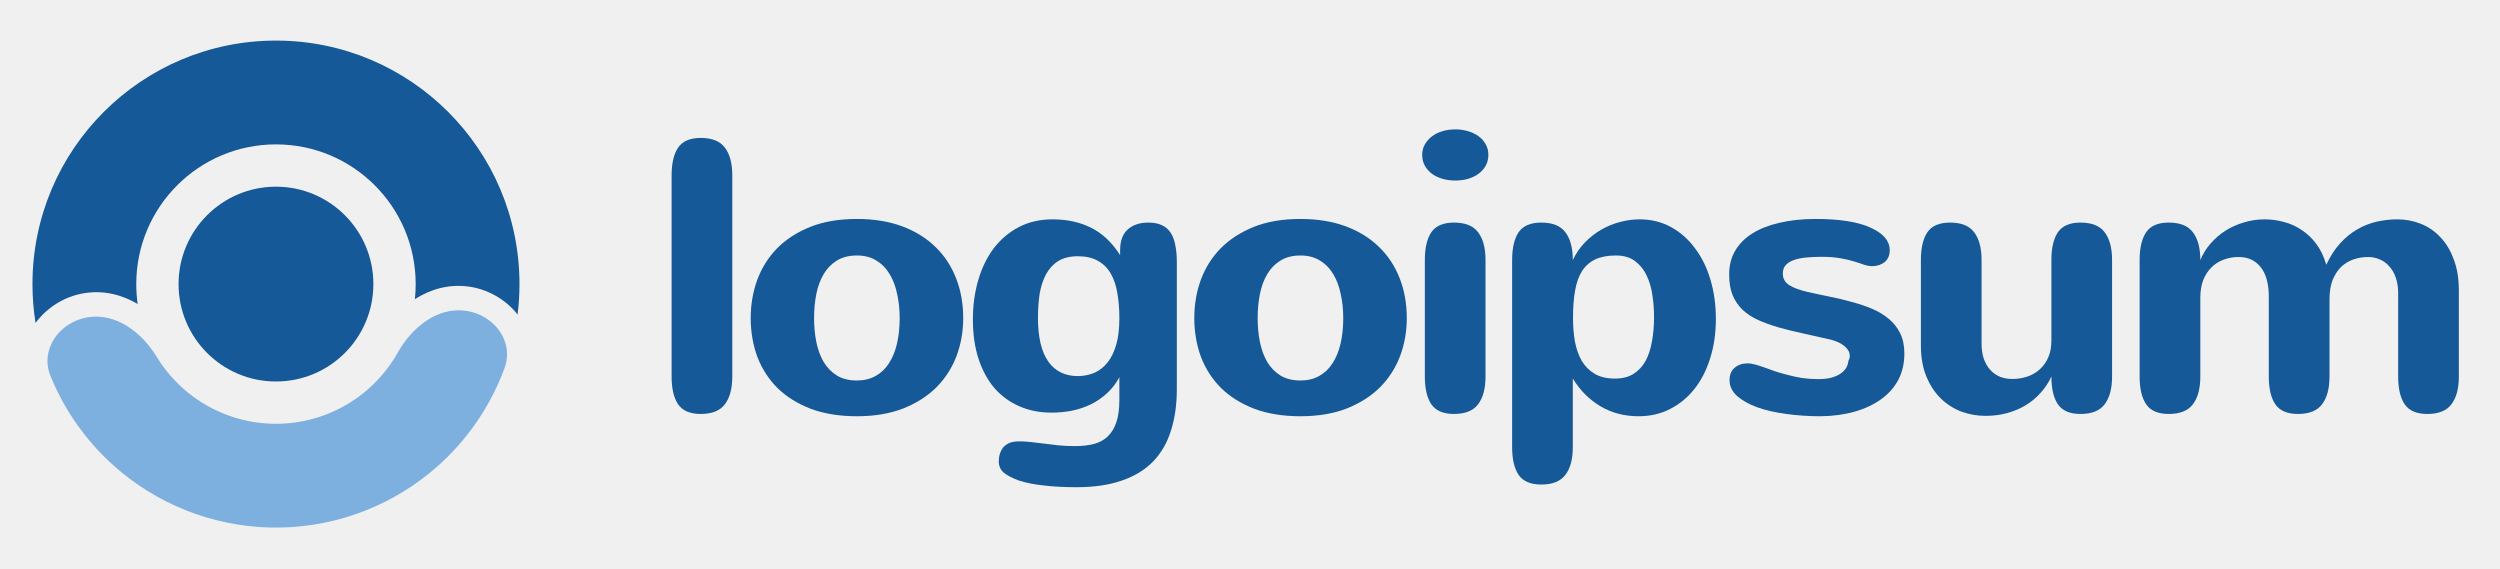
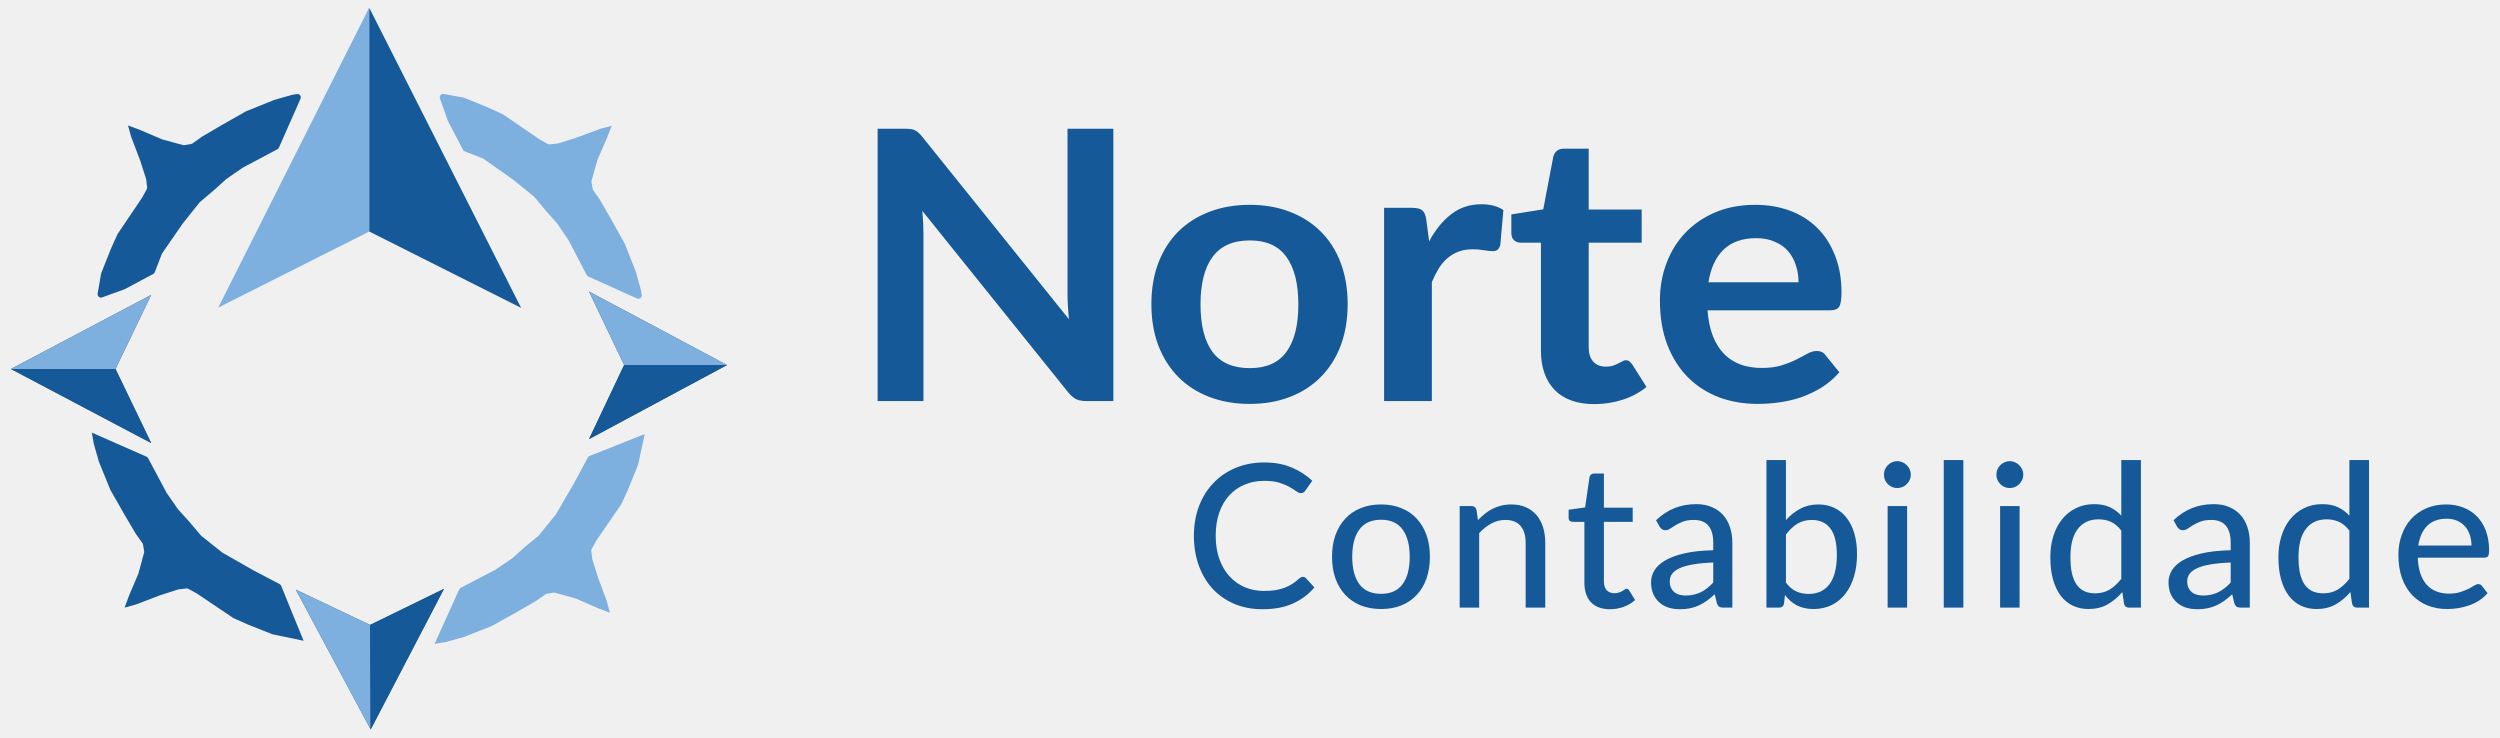
- <svg xmlns="http://www.w3.org/2000/svg" width="154" height="35" viewBox="0 0 154 35" fill="none">
-   <path d="M45.109 23.191C45.109 23.934 44.957 24.504 44.652 24.902C44.355 25.301 43.859 25.5 43.164 25.5C42.508 25.5 42.043 25.301 41.77 24.902C41.504 24.504 41.371 23.934 41.371 23.191V10.805C41.371 10.062 41.504 9.492 41.77 9.094C42.043 8.695 42.508 8.496 43.164 8.496C43.859 8.496 44.355 8.695 44.652 9.094C44.957 9.492 45.109 10.062 45.109 10.805V23.191Z" fill="#155998" />
-   <path d="M46.244 19.594C46.244 18.766 46.377 17.984 46.643 17.25C46.916 16.508 47.322 15.859 47.861 15.305C48.408 14.75 49.088 14.309 49.9 13.98C50.721 13.652 51.682 13.488 52.783 13.488C53.838 13.488 54.772 13.641 55.584 13.945C56.397 14.25 57.08 14.676 57.635 15.223C58.189 15.762 58.611 16.406 58.9 17.156C59.189 17.898 59.334 18.711 59.334 19.594C59.334 20.414 59.197 21.191 58.924 21.926C58.65 22.652 58.24 23.293 57.693 23.848C57.147 24.395 56.463 24.832 55.643 25.16C54.822 25.48 53.869 25.641 52.783 25.641C51.713 25.641 50.768 25.488 49.947 25.184C49.135 24.871 48.451 24.445 47.897 23.906C47.35 23.359 46.935 22.719 46.654 21.984C46.381 21.242 46.244 20.445 46.244 19.594ZM50.147 19.594C50.147 20.109 50.193 20.602 50.287 21.07C50.381 21.531 50.529 21.938 50.732 22.289C50.943 22.641 51.217 22.922 51.553 23.133C51.889 23.336 52.299 23.438 52.783 23.438C53.228 23.438 53.615 23.344 53.943 23.156C54.279 22.969 54.553 22.707 54.764 22.371C54.982 22.035 55.147 21.633 55.256 21.164C55.365 20.688 55.42 20.164 55.42 19.594C55.42 19.078 55.369 18.59 55.268 18.129C55.174 17.66 55.022 17.25 54.81 16.898C54.6 16.539 54.326 16.258 53.99 16.055C53.662 15.844 53.26 15.738 52.783 15.738C52.307 15.738 51.9 15.84 51.564 16.043C51.228 16.246 50.955 16.523 50.744 16.875C50.533 17.227 50.381 17.637 50.287 18.105C50.193 18.574 50.147 19.07 50.147 19.594Z" fill="#155998" />
-   <path d="M68.953 23.238C68.742 23.629 68.484 23.961 68.18 24.234C67.883 24.508 67.551 24.734 67.184 24.914C66.824 25.086 66.438 25.215 66.024 25.301C65.617 25.379 65.199 25.418 64.77 25.418C64.051 25.418 63.395 25.289 62.801 25.031C62.207 24.773 61.696 24.402 61.266 23.918C60.844 23.426 60.516 22.824 60.281 22.113C60.047 21.402 59.93 20.59 59.93 19.676C59.93 18.816 60.039 18.012 60.258 17.262C60.477 16.512 60.793 15.859 61.207 15.305C61.629 14.75 62.145 14.312 62.754 13.992C63.363 13.672 64.059 13.512 64.84 13.512C65.731 13.512 66.52 13.684 67.207 14.027C67.903 14.371 68.5 14.934 69 15.715V15.41C69 14.848 69.153 14.426 69.457 14.145C69.77 13.855 70.199 13.711 70.746 13.711C71.074 13.711 71.352 13.766 71.578 13.875C71.805 13.977 71.984 14.133 72.117 14.344C72.25 14.547 72.344 14.801 72.399 15.105C72.461 15.402 72.492 15.742 72.492 16.125V23.977C72.492 24.93 72.371 25.781 72.129 26.531C71.895 27.281 71.528 27.914 71.028 28.43C70.528 28.945 69.887 29.336 69.106 29.602C68.324 29.875 67.395 30.012 66.317 30.012C65.559 30.012 64.887 29.977 64.301 29.906C63.723 29.844 63.223 29.746 62.801 29.613C62.379 29.465 62.059 29.301 61.84 29.121C61.629 28.941 61.524 28.707 61.524 28.418C61.524 28.254 61.547 28.098 61.594 27.949C61.641 27.801 61.711 27.668 61.805 27.551C61.906 27.441 62.035 27.352 62.192 27.281C62.356 27.219 62.555 27.188 62.789 27.188C63.039 27.188 63.289 27.203 63.539 27.234C63.797 27.266 64.063 27.297 64.336 27.328C64.617 27.367 64.91 27.402 65.215 27.434C65.528 27.465 65.863 27.48 66.223 27.48C66.653 27.48 67.035 27.438 67.371 27.352C67.707 27.266 67.992 27.113 68.227 26.895C68.461 26.676 68.641 26.383 68.766 26.016C68.891 25.656 68.953 25.195 68.953 24.633V23.238ZM68.953 19.594C68.953 19.023 68.91 18.504 68.824 18.035C68.746 17.566 68.609 17.168 68.414 16.84C68.219 16.504 67.957 16.246 67.629 16.066C67.301 15.879 66.891 15.785 66.399 15.785C65.914 15.785 65.512 15.883 65.192 16.078C64.879 16.273 64.629 16.543 64.442 16.887C64.254 17.23 64.121 17.633 64.043 18.094C63.973 18.555 63.938 19.047 63.938 19.57C63.938 20.766 64.149 21.664 64.57 22.266C64.992 22.867 65.606 23.168 66.41 23.168C66.785 23.16 67.125 23.09 67.43 22.957C67.742 22.816 68.012 22.602 68.238 22.312C68.465 22.023 68.641 21.656 68.766 21.211C68.891 20.766 68.953 20.227 68.953 19.594Z" fill="#155998" />
-   <path d="M73.569 19.594C73.569 18.766 73.701 17.984 73.967 17.25C74.24 16.508 74.647 15.859 75.186 15.305C75.733 14.75 76.412 14.309 77.225 13.98C78.045 13.652 79.006 13.488 80.108 13.488C81.162 13.488 82.096 13.641 82.908 13.945C83.721 14.25 84.404 14.676 84.959 15.223C85.514 15.762 85.936 16.406 86.225 17.156C86.514 17.898 86.658 18.711 86.658 19.594C86.658 20.414 86.522 21.191 86.248 21.926C85.975 22.652 85.565 23.293 85.018 23.848C84.471 24.395 83.787 24.832 82.967 25.16C82.147 25.48 81.194 25.641 80.108 25.641C79.037 25.641 78.092 25.488 77.272 25.184C76.459 24.871 75.776 24.445 75.221 23.906C74.674 23.359 74.26 22.719 73.979 21.984C73.705 21.242 73.569 20.445 73.569 19.594ZM77.471 19.594C77.471 20.109 77.518 20.602 77.612 21.07C77.705 21.531 77.854 21.938 78.057 22.289C78.268 22.641 78.541 22.922 78.877 23.133C79.213 23.336 79.623 23.438 80.108 23.438C80.553 23.438 80.94 23.344 81.268 23.156C81.604 22.969 81.877 22.707 82.088 22.371C82.307 22.035 82.471 21.633 82.58 21.164C82.69 20.688 82.744 20.164 82.744 19.594C82.744 19.078 82.694 18.59 82.592 18.129C82.498 17.66 82.346 17.25 82.135 16.898C81.924 16.539 81.651 16.258 81.315 16.055C80.987 15.844 80.584 15.738 80.108 15.738C79.631 15.738 79.225 15.84 78.889 16.043C78.553 16.246 78.279 16.523 78.069 16.875C77.858 17.227 77.705 17.637 77.612 18.105C77.518 18.574 77.471 19.07 77.471 19.594Z" fill="#155998" />
-   <path d="M91.684 9.539C91.684 9.797 91.625 10.027 91.508 10.23C91.391 10.426 91.239 10.59 91.051 10.723C90.864 10.855 90.645 10.957 90.395 11.027C90.153 11.09 89.903 11.121 89.645 11.121C89.371 11.121 89.11 11.086 88.86 11.016C88.618 10.945 88.403 10.844 88.215 10.711C88.028 10.57 87.879 10.402 87.77 10.207C87.66 10.012 87.606 9.789 87.606 9.539C87.606 9.312 87.657 9.105 87.758 8.918C87.868 8.723 88.012 8.555 88.192 8.414C88.371 8.273 88.586 8.164 88.836 8.086C89.086 8.008 89.36 7.969 89.657 7.969C89.914 7.969 90.164 8.004 90.407 8.074C90.657 8.145 90.875 8.246 91.063 8.379C91.25 8.512 91.399 8.676 91.508 8.871C91.625 9.066 91.684 9.289 91.684 9.539ZM91.508 23.191C91.508 23.934 91.356 24.504 91.051 24.902C90.754 25.301 90.258 25.5 89.563 25.5C88.907 25.5 88.442 25.301 88.168 24.902C87.903 24.504 87.77 23.934 87.77 23.191V16.02C87.77 15.277 87.903 14.707 88.168 14.309C88.442 13.91 88.907 13.711 89.563 13.711C90.258 13.711 90.754 13.91 91.051 14.309C91.356 14.707 91.508 15.277 91.508 16.02V23.191Z" fill="#155998" />
-   <path d="M96.897 19.57C96.897 20.094 96.936 20.582 97.014 21.035C97.1 21.488 97.241 21.887 97.436 22.23C97.639 22.566 97.905 22.832 98.233 23.027C98.569 23.223 98.983 23.32 99.475 23.32C99.928 23.32 100.307 23.227 100.612 23.039C100.924 22.844 101.174 22.578 101.362 22.242C101.549 21.898 101.682 21.496 101.76 21.035C101.846 20.574 101.889 20.074 101.889 19.535C101.889 19.105 101.858 18.668 101.795 18.223C101.733 17.77 101.616 17.359 101.444 16.992C101.272 16.625 101.034 16.324 100.729 16.09C100.424 15.855 100.026 15.738 99.534 15.738C99.041 15.738 98.623 15.816 98.28 15.973C97.944 16.129 97.67 16.367 97.459 16.688C97.256 17.008 97.112 17.41 97.026 17.895C96.94 18.371 96.897 18.93 96.897 19.57ZM96.885 16.02C97.081 15.605 97.331 15.242 97.635 14.93C97.94 14.617 98.276 14.355 98.643 14.145C99.01 13.934 99.393 13.777 99.791 13.676C100.198 13.566 100.6 13.512 100.998 13.512C101.717 13.512 102.366 13.672 102.944 13.992C103.522 14.312 104.014 14.75 104.42 15.305C104.834 15.852 105.151 16.5 105.37 17.25C105.588 17.992 105.698 18.789 105.698 19.641C105.698 20.523 105.58 21.332 105.346 22.066C105.12 22.801 104.795 23.434 104.373 23.965C103.959 24.488 103.459 24.898 102.873 25.195C102.295 25.492 101.651 25.641 100.94 25.641C100.065 25.641 99.284 25.438 98.596 25.031C97.909 24.625 97.338 24.055 96.885 23.32V27.539C96.885 28.281 96.733 28.852 96.428 29.25C96.131 29.648 95.635 29.848 94.94 29.848C94.284 29.848 93.819 29.648 93.545 29.25C93.28 28.852 93.147 28.281 93.147 27.539V16.02C93.147 15.277 93.28 14.707 93.545 14.309C93.819 13.91 94.284 13.711 94.94 13.711C95.635 13.711 96.131 13.91 96.428 14.309C96.733 14.707 96.885 15.277 96.885 16.02Z" fill="#155998" />
-   <path d="M109.821 16.852C109.821 17.156 109.954 17.395 110.219 17.566C110.485 17.73 110.852 17.867 111.321 17.977C111.766 18.078 112.223 18.176 112.692 18.27C113.161 18.363 113.618 18.473 114.063 18.598C114.508 18.715 114.926 18.855 115.317 19.02C115.707 19.184 116.051 19.391 116.348 19.641C116.645 19.883 116.879 20.18 117.051 20.531C117.223 20.875 117.309 21.289 117.309 21.773C117.309 22.383 117.184 22.926 116.934 23.402C116.684 23.871 116.329 24.27 115.868 24.598C115.415 24.926 114.872 25.18 114.239 25.359C113.606 25.539 112.907 25.633 112.141 25.641C111.415 25.641 110.715 25.594 110.043 25.5C109.372 25.414 108.774 25.277 108.25 25.09C107.735 24.902 107.321 24.672 107.008 24.398C106.696 24.117 106.54 23.789 106.54 23.414C106.54 23.086 106.645 22.832 106.856 22.652C107.067 22.473 107.336 22.383 107.665 22.383C107.79 22.383 107.938 22.406 108.11 22.453C108.282 22.5 108.469 22.559 108.672 22.629C108.875 22.699 109.09 22.777 109.317 22.863C109.551 22.941 109.793 23.012 110.043 23.074C110.356 23.16 110.676 23.23 111.004 23.285C111.34 23.332 111.684 23.355 112.036 23.355C112.254 23.355 112.469 23.336 112.68 23.297C112.891 23.25 113.079 23.184 113.243 23.098C113.415 23.004 113.555 22.887 113.665 22.746C113.774 22.605 113.84 22.434 113.864 22.23C113.887 22.184 113.907 22.137 113.922 22.09C113.938 22.043 113.946 21.988 113.946 21.926C113.946 21.707 113.844 21.512 113.641 21.34C113.446 21.168 113.168 21.031 112.809 20.93C112.207 20.789 111.633 20.66 111.086 20.543C110.54 20.426 110.032 20.301 109.563 20.168C109.102 20.035 108.68 19.883 108.297 19.711C107.922 19.539 107.602 19.328 107.336 19.078C107.079 18.828 106.875 18.527 106.727 18.176C106.586 17.824 106.516 17.398 106.516 16.898C106.516 16.359 106.637 15.879 106.879 15.457C107.129 15.027 107.485 14.668 107.946 14.379C108.407 14.09 108.965 13.871 109.622 13.723C110.278 13.566 111.02 13.488 111.848 13.488C113.332 13.488 114.461 13.668 115.235 14.027C116.016 14.379 116.407 14.84 116.407 15.41C116.407 15.73 116.301 15.977 116.09 16.148C115.879 16.312 115.625 16.395 115.329 16.395C115.172 16.395 115.008 16.367 114.836 16.312C114.672 16.25 114.473 16.184 114.239 16.113C114.004 16.035 113.723 15.969 113.395 15.914C113.075 15.852 112.676 15.82 112.2 15.82C111.84 15.82 111.512 15.836 111.215 15.867C110.926 15.898 110.676 15.953 110.465 16.031C110.262 16.109 110.102 16.215 109.985 16.348C109.875 16.48 109.821 16.648 109.821 16.852Z" fill="#155998" />
-   <path d="M122.065 21.152C122.065 21.52 122.112 21.84 122.206 22.113C122.307 22.387 122.444 22.617 122.616 22.805C122.788 22.984 122.987 23.121 123.213 23.215C123.448 23.301 123.698 23.344 123.963 23.344C124.276 23.344 124.577 23.297 124.866 23.203C125.155 23.109 125.409 22.965 125.628 22.77C125.854 22.574 126.034 22.328 126.167 22.031C126.299 21.734 126.366 21.387 126.366 20.988V16.02C126.366 15.277 126.499 14.707 126.764 14.309C127.038 13.91 127.503 13.711 128.159 13.711C128.854 13.711 129.35 13.91 129.647 14.309C129.952 14.707 130.104 15.277 130.104 16.02V23.191C130.104 23.934 129.952 24.504 129.647 24.902C129.35 25.301 128.854 25.5 128.159 25.5C127.503 25.5 127.038 25.301 126.764 24.902C126.499 24.504 126.366 23.934 126.366 23.191C126.202 23.551 125.987 23.879 125.721 24.176C125.463 24.473 125.159 24.73 124.807 24.949C124.463 25.16 124.081 25.324 123.659 25.441C123.245 25.559 122.795 25.617 122.311 25.617C121.788 25.617 121.284 25.527 120.799 25.348C120.323 25.16 119.901 24.887 119.534 24.527C119.167 24.16 118.874 23.707 118.655 23.168C118.436 22.629 118.327 22 118.327 21.281V16.02C118.327 15.277 118.46 14.707 118.725 14.309C118.999 13.91 119.463 13.711 120.12 13.711C120.815 13.711 121.311 13.91 121.608 14.309C121.913 14.707 122.065 15.277 122.065 16.02V21.152Z" fill="#155998" />
-   <path d="M131.801 16.02C131.801 15.277 131.934 14.707 132.2 14.309C132.473 13.91 132.938 13.711 133.594 13.711C134.29 13.711 134.786 13.91 135.083 14.309C135.387 14.707 135.54 15.277 135.54 16.02C135.696 15.645 135.907 15.305 136.173 15C136.446 14.688 136.755 14.422 137.098 14.203C137.45 13.984 137.829 13.816 138.235 13.699C138.641 13.574 139.063 13.512 139.501 13.512C139.907 13.512 140.305 13.566 140.696 13.676C141.094 13.777 141.462 13.945 141.798 14.18C142.141 14.406 142.442 14.695 142.7 15.047C142.958 15.398 143.157 15.82 143.298 16.312C143.54 15.789 143.825 15.348 144.153 14.988C144.481 14.629 144.837 14.34 145.219 14.121C145.602 13.902 146.001 13.746 146.415 13.652C146.837 13.559 147.258 13.512 147.68 13.512C148.18 13.512 148.657 13.602 149.11 13.781C149.571 13.961 149.973 14.234 150.317 14.602C150.669 14.961 150.946 15.418 151.149 15.973C151.36 16.52 151.465 17.16 151.465 17.895V23.191C151.465 23.934 151.313 24.504 151.008 24.902C150.712 25.301 150.215 25.5 149.52 25.5C148.864 25.5 148.399 25.301 148.126 24.902C147.86 24.504 147.727 23.934 147.727 23.191V18.059C147.727 17.707 147.68 17.395 147.587 17.121C147.493 16.84 147.36 16.605 147.188 16.418C147.024 16.223 146.829 16.078 146.602 15.984C146.376 15.883 146.133 15.832 145.876 15.832C145.555 15.832 145.251 15.883 144.962 15.984C144.673 16.086 144.419 16.242 144.2 16.453C143.989 16.664 143.817 16.934 143.684 17.262C143.559 17.59 143.497 17.984 143.497 18.445V23.191C143.497 23.934 143.344 24.504 143.04 24.902C142.743 25.301 142.247 25.5 141.551 25.5C140.895 25.5 140.43 25.301 140.157 24.902C139.891 24.504 139.758 23.934 139.758 23.191V18.281C139.758 17.477 139.59 16.867 139.255 16.453C138.926 16.039 138.477 15.832 137.907 15.832C137.571 15.832 137.258 15.887 136.969 15.996C136.68 16.105 136.43 16.266 136.219 16.477C136.008 16.688 135.84 16.949 135.715 17.262C135.598 17.574 135.54 17.934 135.54 18.34V23.191C135.54 23.934 135.387 24.504 135.083 24.902C134.786 25.301 134.29 25.5 133.594 25.5C132.938 25.5 132.473 25.301 132.2 24.902C131.934 24.504 131.801 23.934 131.801 23.191V16.02Z" fill="#155998" />
-   <path d="M17 23.5C13.686 23.5 11 20.814 11 17.5C11 14.186 13.686 11.5 17 11.5C20.314 11.5 23 14.186 23 17.5C23 20.814 20.314 23.5 17 23.5Z" fill="#155998" />
-   <path d="M5.376 19.55C3.638 19.856 2.446 21.536 3.113 23.17C4.045 25.452 5.532 27.486 7.459 29.074C10.215 31.346 13.691 32.56 17.262 32.498C20.833 32.435 24.265 31.101 26.939 28.734C28.81 27.079 30.225 24.995 31.077 22.682C31.687 21.025 30.437 19.388 28.688 19.143C26.94 18.897 25.37 20.17 24.507 21.71C24.039 22.544 23.431 23.302 22.703 23.946C21.168 25.304 19.199 26.069 17.15 26.105C15.101 26.141 13.107 25.444 11.526 24.141C10.776 23.523 10.142 22.787 9.645 21.969C8.728 20.46 7.115 19.243 5.376 19.55Z" fill="#7EB0DF" />
-   <path d="M31.884 19.375C31.961 18.76 32 18.135 32 17.5C32 9.216 25.284 2.5 17 2.5C8.716 2.5 2 9.216 2 17.5C2 18.315 2.065 19.114 2.19 19.894C2.879 18.951 3.954 18.277 5.116 18.072C6.372 17.851 7.515 18.156 8.48 18.725C8.423 18.325 8.394 17.916 8.394 17.5C8.394 12.747 12.247 8.894 17 8.894C21.753 8.894 25.606 12.747 25.606 17.5C25.606 17.813 25.59 18.123 25.557 18.428C26.502 17.824 27.633 17.48 28.897 17.657C30.065 17.821 31.163 18.456 31.884 19.375Z" fill="#155998" />
+ <svg xmlns="http://www.w3.org/2000/svg" width="166" height="49" viewBox="0 0 166 49" fill="none">
+   <g clip-path="url(#clip0_43_78)">
+     <path d="M8.275 19.204L6.781 19.747C6.618 19.806 6.453 19.668 6.482 19.497L6.712 18.176C6.715 18.16 6.719 18.145 6.725 18.131L7.373 16.5L7.797 15.56C7.803 15.548 7.809 15.537 7.816 15.526L9.439 13.12L9.743 12.563C9.765 12.522 9.774 12.475 9.768 12.428L9.705 11.902C9.703 11.887 9.7 11.873 9.695 11.86L9.308 10.66L8.707 9.082L8.5 8.331L9.308 8.631L10.754 9.251L12.151 9.632C12.183 9.641 12.216 9.643 12.249 9.637L12.693 9.56C12.727 9.555 12.758 9.541 12.786 9.522L13.402 9.082L14.678 8.331L16.331 7.392L18.19 6.641L19.373 6.303L19.709 6.244C19.887 6.213 20.027 6.392 19.954 6.557L18.522 9.8C18.502 9.846 18.466 9.884 18.422 9.908L16.125 11.129L15.035 11.88L14.246 12.594L13.287 13.406C13.276 13.415 13.265 13.426 13.256 13.437L12.143 14.829L10.769 16.816C10.759 16.831 10.75 16.846 10.744 16.863L10.277 18.074C10.257 18.125 10.22 18.167 10.172 18.192L8.275 19.204Z" fill="#155998" />
+     <path d="M29.743 8.036L29.212 6.538C29.154 6.375 29.295 6.21 29.465 6.241L30.785 6.482C30.8 6.485 30.815 6.489 30.829 6.495L32.455 7.157L33.391 7.589C33.403 7.594 33.414 7.6 33.425 7.608L35.818 9.25L36.371 9.558C36.413 9.581 36.46 9.591 36.506 9.585L37.033 9.526C37.048 9.524 37.062 9.521 37.076 9.517L38.279 9.139L39.861 8.551L40.614 8.351L40.307 9.156L39.675 10.597L39.283 11.991C39.274 12.023 39.272 12.056 39.277 12.089L39.35 12.534C39.355 12.568 39.369 12.599 39.388 12.627L39.822 13.246L40.563 14.529L41.489 16.189L42.224 18.055L42.553 19.241L42.608 19.577C42.638 19.754 42.458 19.893 42.294 19.819L39.063 18.361C39.017 18.34 38.979 18.304 38.956 18.259L37.753 15.952L37.011 14.857L36.304 14.062L35.5 13.096C35.49 13.084 35.48 13.074 35.469 13.065L34.087 11.941L32.111 10.55C32.096 10.54 32.08 10.531 32.064 10.524L30.856 10.047C30.806 10.027 30.765 9.99 30.739 9.942L29.743 8.036Z" fill="#7EB0DF" />
+     <path d="M40.932 29.57L42.81 28.819L42.366 30.861C42.363 30.874 42.359 30.887 42.354 30.899L41.691 32.528L41.259 33.465C41.254 33.476 41.248 33.487 41.241 33.498L39.598 35.891L39.29 36.445C39.267 36.486 39.258 36.533 39.263 36.58L39.322 37.107C39.324 37.121 39.327 37.136 39.332 37.149L39.71 38.352L40.298 39.935L40.498 40.687L39.693 40.381L38.252 39.749L36.858 39.357C36.826 39.348 36.793 39.346 36.76 39.351L36.315 39.424C36.282 39.43 36.25 39.443 36.222 39.462L35.603 39.897L34.32 40.638L32.66 41.563L30.795 42.299L29.609 42.628L28.857 42.753L30.488 39.138C30.509 39.092 30.545 39.054 30.59 39.031L32.897 37.828L33.992 37.086L34.786 36.378L35.753 35.574C35.764 35.565 35.774 35.554 35.783 35.543L36.897 34.174C36.904 34.165 36.911 34.156 36.917 34.145L38.115 32.087L39.034 30.376C39.059 30.329 39.1 30.292 39.15 30.273L40.932 29.57Z" fill="#7EB0DF" />
+     <path d="M19.392 40.676L20.161 42.547L18.114 42.122C18.102 42.119 18.089 42.115 18.077 42.111L16.442 41.463L15.501 41.04C15.489 41.035 15.478 41.028 15.468 41.021L13.059 39.401L12.502 39.099C12.461 39.076 12.414 39.068 12.367 39.073L11.841 39.138C11.826 39.139 11.812 39.143 11.798 39.147L10.599 39.536L9.022 40.139L8.271 40.347L8.571 39.539L9.189 38.092L9.568 36.694C9.576 36.662 9.578 36.629 9.572 36.596L9.495 36.152C9.489 36.118 9.476 36.087 9.456 36.059L9.016 35.444L8.263 34.168L7.322 32.517L6.568 30.659L6.229 29.476L6.096 28.725L9.727 30.323C9.773 30.343 9.811 30.378 9.835 30.423L11.059 32.719L11.812 33.807L12.527 34.595L13.34 35.553C13.349 35.565 13.36 35.575 13.371 35.584L14.75 36.684C14.759 36.691 14.769 36.698 14.779 36.704L16.849 37.883L18.569 38.785C18.616 38.81 18.653 38.851 18.673 38.9L19.392 40.676Z" fill="#155998" />
+     <path d="M24.519 0.5L14.491 20.425L24.519 15.373V0.5Z" fill="#7EB0DF" />
+     <path d="M24.519 0.519V15.373L34.603 20.444L24.519 0.519Z" fill="#155998" />
+     <path d="M7.669 24.5L10.04 19.58L0.725 24.5H7.669Z" fill="#25586F" />
+     <path d="M7.669 24.5L10.04 19.58L0.725 24.5H7.669Z" fill="#7EB0DF" />
+     <path d="M7.669 24.5L10.04 29.42L0.725 24.5H7.669Z" fill="#25586F" />
+     <path d="M7.669 24.5L10.04 29.42L0.725 24.5H7.669Z" fill="#155998" />
+     <path d="M41.443 24.237L39.11 19.355L48.275 24.237H41.443Z" fill="#25586F" />
+     <path d="M41.443 24.237L39.11 19.355L48.275 24.237H41.443Z" fill="#7EB0DF" />
+     <path d="M41.443 24.237L39.11 29.157L48.275 24.237H41.443Z" fill="#25586F" />
+     <path d="M41.443 24.237L39.11 29.157L48.275 24.237H41.443Z" fill="#155998" />
+     <path d="M24.574 41.495L19.641 39.151L24.612 48.439L24.574 41.495Z" fill="#25586F" />
+     <path d="M24.574 41.495L19.641 39.151L24.612 48.439L24.574 41.495Z" fill="#7EB0DF" />
+     <path d="M24.574 41.495L29.481 39.098L24.611 48.439L24.574 41.495Z" fill="#25586F" />
+     <path d="M24.574 41.495L29.481 39.098L24.611 48.439L24.574 41.495Z" fill="#155998" />
+   </g>
+   <path d="M73.926 8.547V26.633H72.154C71.88 26.633 71.649 26.591 71.461 26.508C71.281 26.416 71.106 26.266 70.934 26.058L61.241 14.001C61.292 14.551 61.318 15.059 61.318 15.526V26.633H58.275V8.547H60.085C60.231 8.547 60.355 8.556 60.458 8.572C60.569 8.581 60.663 8.606 60.74 8.647C60.825 8.681 60.907 8.735 60.984 8.81C61.061 8.877 61.147 8.968 61.241 9.085L70.973 21.192C70.947 20.9 70.926 20.613 70.909 20.329C70.892 20.046 70.883 19.783 70.883 19.541V8.547H73.926ZM82.988 13.6C83.963 13.6 84.849 13.755 85.645 14.063C86.45 14.371 87.135 14.809 87.7 15.376C88.273 15.943 88.714 16.635 89.022 17.453C89.33 18.27 89.484 19.183 89.484 20.192C89.484 21.209 89.33 22.126 89.022 22.943C88.714 23.76 88.273 24.456 87.7 25.032C87.135 25.607 86.45 26.049 85.645 26.358C84.849 26.666 83.963 26.82 82.988 26.82C82.003 26.82 81.109 26.666 80.304 26.358C79.5 26.049 78.811 25.607 78.237 25.032C77.672 24.456 77.231 23.76 76.915 22.943C76.606 22.126 76.452 21.209 76.452 20.192C76.452 19.183 76.606 18.27 76.915 17.453C77.231 16.635 77.672 15.943 78.237 15.376C78.811 14.809 79.5 14.371 80.304 14.063C81.109 13.755 82.003 13.6 82.988 13.6ZM82.988 24.444C84.083 24.444 84.892 24.086 85.414 23.368C85.945 22.651 86.21 21.601 86.21 20.216C86.21 18.832 85.945 17.778 85.414 17.052C84.892 16.327 84.083 15.964 82.988 15.964C81.875 15.964 81.049 16.331 80.51 17.065C79.979 17.79 79.714 18.841 79.714 20.216C79.714 21.592 79.979 22.643 80.51 23.368C81.049 24.086 81.875 24.444 82.988 24.444ZM94.895 16.027C95.306 15.26 95.794 14.659 96.359 14.226C96.924 13.784 97.592 13.563 98.362 13.563C98.97 13.563 99.458 13.692 99.826 13.95L99.62 16.264C99.578 16.414 99.513 16.523 99.428 16.59C99.351 16.648 99.244 16.677 99.107 16.677C98.978 16.677 98.786 16.656 98.529 16.614C98.281 16.573 98.037 16.552 97.797 16.552C97.446 16.552 97.134 16.602 96.86 16.702C96.586 16.802 96.338 16.948 96.115 17.14C95.901 17.323 95.709 17.548 95.537 17.815C95.375 18.082 95.221 18.386 95.075 18.728V26.633H91.904V13.8H93.766C94.091 13.8 94.318 13.859 94.446 13.975C94.575 14.084 94.66 14.284 94.703 14.576L94.895 16.027ZM105.874 26.833C104.727 26.833 103.846 26.52 103.23 25.895C102.622 25.261 102.318 24.39 102.318 23.281V16.114H100.97C100.799 16.114 100.653 16.06 100.533 15.952C100.413 15.843 100.353 15.681 100.353 15.464V14.238L102.472 13.9L103.14 10.398C103.182 10.232 103.264 10.102 103.384 10.011C103.503 9.919 103.658 9.873 103.846 9.873H105.489V13.913H109.007V16.114H105.489V23.068C105.489 23.468 105.588 23.781 105.785 24.006C105.99 24.232 106.268 24.344 106.619 24.344C106.816 24.344 106.979 24.323 107.107 24.282C107.244 24.232 107.36 24.181 107.454 24.131C107.556 24.081 107.646 24.035 107.723 23.994C107.8 23.944 107.877 23.919 107.954 23.919C108.049 23.919 108.126 23.944 108.186 23.994C108.246 24.035 108.31 24.102 108.378 24.194L109.328 25.695C108.866 26.07 108.335 26.354 107.736 26.545C107.137 26.737 106.516 26.833 105.874 26.833ZM119.424 18.741C119.424 18.34 119.365 17.965 119.245 17.615C119.133 17.256 118.962 16.944 118.731 16.677C118.5 16.41 118.205 16.202 117.845 16.052C117.494 15.893 117.083 15.814 116.613 15.814C115.697 15.814 114.973 16.068 114.443 16.577C113.921 17.086 113.587 17.807 113.441 18.741H119.424ZM113.377 20.604C113.428 21.263 113.548 21.834 113.736 22.318C113.925 22.793 114.173 23.189 114.481 23.506C114.789 23.815 115.153 24.048 115.572 24.206C116.001 24.357 116.471 24.432 116.985 24.432C117.498 24.432 117.939 24.373 118.307 24.256C118.684 24.14 119.009 24.011 119.283 23.869C119.566 23.727 119.81 23.598 120.015 23.481C120.229 23.364 120.434 23.306 120.631 23.306C120.897 23.306 121.093 23.402 121.222 23.594L122.134 24.719C121.783 25.119 121.389 25.457 120.952 25.732C120.516 25.999 120.058 26.216 119.578 26.383C119.108 26.541 118.624 26.654 118.128 26.72C117.64 26.787 117.165 26.82 116.702 26.82C115.787 26.82 114.935 26.674 114.147 26.383C113.36 26.082 112.675 25.645 112.093 25.069C111.511 24.486 111.053 23.769 110.719 22.918C110.385 22.059 110.218 21.067 110.218 19.942C110.218 19.066 110.364 18.245 110.655 17.477C110.946 16.702 111.361 16.031 111.9 15.464C112.448 14.889 113.112 14.434 113.891 14.101C114.678 13.767 115.564 13.6 116.548 13.6C117.379 13.6 118.145 13.729 118.847 13.988C119.548 14.246 120.152 14.626 120.657 15.126C121.162 15.618 121.556 16.227 121.838 16.952C122.129 17.669 122.275 18.491 122.275 19.416C122.275 19.883 122.223 20.2 122.121 20.367C122.018 20.525 121.821 20.604 121.53 20.604H113.377Z" fill="#155998" />
+   <path d="M86.511 38.302C86.591 38.302 86.659 38.333 86.717 38.395L87.275 39.005C86.885 39.466 86.409 39.822 85.847 40.074C85.29 40.327 84.617 40.453 83.829 40.453C83.139 40.453 82.512 40.333 81.95 40.094C81.393 39.855 80.915 39.521 80.516 39.092C80.122 38.663 79.817 38.149 79.6 37.551C79.383 36.954 79.275 36.297 79.275 35.58C79.275 34.863 79.388 34.206 79.613 33.608C79.843 33.01 80.164 32.497 80.576 32.068C80.988 31.638 81.479 31.304 82.05 31.065C82.625 30.826 83.26 30.707 83.955 30.707C84.632 30.707 85.234 30.817 85.761 31.039C86.288 31.26 86.746 31.554 87.135 31.922L86.671 32.579C86.64 32.628 86.6 32.667 86.551 32.698C86.507 32.729 86.447 32.745 86.372 32.745C86.288 32.745 86.188 32.703 86.073 32.619C85.962 32.535 85.814 32.442 85.628 32.34C85.447 32.234 85.221 32.138 84.951 32.054C84.681 31.97 84.345 31.928 83.942 31.928C83.468 31.928 83.035 32.012 82.641 32.181C82.247 32.344 81.906 32.583 81.618 32.898C81.335 33.207 81.114 33.59 80.954 34.046C80.799 34.498 80.722 35.009 80.722 35.58C80.722 36.16 80.804 36.675 80.968 37.127C81.131 37.578 81.357 37.961 81.645 38.275C81.933 38.589 82.271 38.828 82.661 38.992C83.05 39.156 83.471 39.238 83.922 39.238C84.197 39.238 84.442 39.222 84.659 39.191C84.88 39.156 85.082 39.105 85.263 39.039C85.449 38.972 85.624 38.888 85.788 38.786C85.951 38.68 86.113 38.554 86.272 38.408C86.308 38.377 86.345 38.353 86.385 38.335C86.425 38.313 86.467 38.302 86.511 38.302ZM91.706 33.495C92.202 33.495 92.649 33.577 93.047 33.741C93.45 33.9 93.791 34.132 94.07 34.438C94.353 34.739 94.57 35.104 94.721 35.533C94.871 35.958 94.946 36.436 94.946 36.967C94.946 37.498 94.871 37.979 94.721 38.408C94.57 38.837 94.353 39.202 94.07 39.503C93.791 39.804 93.45 40.037 93.047 40.2C92.649 40.36 92.202 40.439 91.706 40.439C91.206 40.439 90.755 40.36 90.352 40.2C89.954 40.037 89.613 39.804 89.329 39.503C89.046 39.202 88.827 38.837 88.672 38.408C88.522 37.979 88.447 37.498 88.447 36.967C88.447 36.436 88.522 35.958 88.672 35.533C88.827 35.104 89.046 34.739 89.329 34.438C89.613 34.132 89.954 33.9 90.352 33.741C90.755 33.577 91.206 33.495 91.706 33.495ZM91.706 39.43C92.344 39.43 92.82 39.216 93.134 38.786C93.448 38.357 93.605 37.753 93.605 36.974C93.605 36.195 93.448 35.591 93.134 35.161C92.82 34.728 92.344 34.511 91.706 34.511C91.06 34.511 90.578 34.728 90.259 35.161C89.945 35.591 89.788 36.195 89.788 36.974C89.788 37.753 89.945 38.357 90.259 38.786C90.578 39.216 91.06 39.43 91.706 39.43ZM98.137 34.537C98.283 34.382 98.436 34.241 98.595 34.113C98.755 33.984 98.923 33.876 99.1 33.787C99.281 33.694 99.474 33.623 99.678 33.575C99.886 33.522 100.107 33.495 100.342 33.495C100.713 33.495 101.039 33.557 101.317 33.681C101.601 33.805 101.838 33.98 102.028 34.206C102.218 34.427 102.362 34.694 102.459 35.009C102.557 35.323 102.605 35.67 102.605 36.051V40.346H101.304V36.051C101.304 35.569 101.194 35.195 100.972 34.929C100.751 34.659 100.412 34.524 99.956 34.524C99.625 34.524 99.312 34.604 99.02 34.763C98.733 34.918 98.465 35.13 98.217 35.401V40.346H96.922V33.601H97.699C97.881 33.601 97.993 33.688 98.038 33.86L98.137 34.537ZM106.904 40.453C106.36 40.453 105.939 40.3 105.643 39.995C105.351 39.689 105.204 39.253 105.204 38.687V34.65H104.421C104.346 34.65 104.282 34.628 104.229 34.584C104.18 34.535 104.156 34.464 104.156 34.371V33.847L105.251 33.694L105.543 31.683C105.561 31.607 105.594 31.55 105.643 31.51C105.696 31.466 105.762 31.444 105.842 31.444H106.499V33.708H108.411V34.65H106.499V38.6C106.499 38.866 106.563 39.065 106.692 39.198C106.824 39.326 106.993 39.391 107.196 39.391C107.316 39.391 107.417 39.375 107.502 39.344C107.59 39.313 107.665 39.28 107.727 39.244C107.789 39.205 107.842 39.169 107.887 39.138C107.931 39.107 107.971 39.092 108.006 39.092C108.05 39.092 108.084 39.103 108.106 39.125C108.132 39.143 108.159 39.174 108.185 39.218L108.57 39.842C108.358 40.037 108.106 40.187 107.814 40.293C107.521 40.4 107.218 40.453 106.904 40.453ZM113.76 37.352C113.233 37.37 112.786 37.412 112.418 37.478C112.051 37.54 111.752 37.624 111.522 37.731C111.292 37.837 111.126 37.963 111.024 38.109C110.922 38.251 110.872 38.41 110.872 38.587C110.872 38.755 110.898 38.901 110.951 39.025C111.009 39.145 111.084 39.244 111.177 39.324C111.274 39.399 111.387 39.455 111.516 39.49C111.644 39.526 111.783 39.543 111.934 39.543C112.133 39.543 112.314 39.523 112.478 39.483C112.646 39.444 112.804 39.388 112.95 39.317C113.096 39.242 113.235 39.151 113.368 39.045C113.501 38.939 113.631 38.817 113.76 38.68V37.352ZM109.962 34.544C110.338 34.185 110.745 33.918 111.184 33.741C111.626 33.564 112.111 33.475 112.638 33.475C113.023 33.475 113.363 33.539 113.66 33.668C113.957 33.792 114.207 33.967 114.41 34.192C114.614 34.418 114.766 34.688 114.868 35.002C114.975 35.316 115.028 35.664 115.028 36.044V40.346H114.45C114.322 40.346 114.224 40.327 114.158 40.287C114.091 40.243 114.038 40.163 113.999 40.048L113.859 39.457C113.687 39.616 113.516 39.758 113.348 39.882C113.18 40.001 113.003 40.105 112.817 40.194C112.635 40.278 112.441 40.342 112.233 40.386C112.025 40.431 111.794 40.453 111.542 40.453C111.277 40.453 111.027 40.417 110.792 40.346C110.562 40.271 110.36 40.158 110.188 40.008C110.015 39.858 109.878 39.669 109.776 39.444C109.679 39.218 109.63 38.955 109.63 38.654C109.63 38.388 109.701 38.134 109.843 37.89C109.989 37.642 110.223 37.421 110.546 37.226C110.874 37.031 111.299 36.872 111.821 36.748C112.348 36.624 112.994 36.553 113.76 36.536V36.044C113.76 35.535 113.651 35.155 113.434 34.903C113.217 34.65 112.899 34.524 112.478 34.524C112.195 34.524 111.956 34.559 111.761 34.63C111.571 34.701 111.405 34.781 111.263 34.869C111.126 34.953 111.004 35.031 110.898 35.102C110.796 35.173 110.69 35.208 110.579 35.208C110.491 35.208 110.414 35.184 110.347 35.135C110.285 35.086 110.234 35.029 110.194 34.962L109.962 34.544ZM118.586 38.687C118.799 38.966 119.029 39.16 119.277 39.271C119.525 39.382 119.795 39.437 120.087 39.437C120.689 39.437 121.151 39.222 121.475 38.793C121.802 38.364 121.966 37.715 121.966 36.848C121.966 36.047 121.822 35.46 121.534 35.088C121.247 34.712 120.839 34.524 120.313 34.524C119.941 34.524 119.618 34.608 119.343 34.776C119.073 34.944 118.821 35.184 118.586 35.493V38.687ZM118.586 34.531C118.865 34.221 119.182 33.971 119.536 33.781C119.89 33.59 120.293 33.495 120.744 33.495C121.138 33.495 121.492 33.572 121.806 33.727C122.125 33.878 122.395 34.097 122.616 34.385C122.838 34.668 123.008 35.013 123.128 35.42C123.247 35.828 123.307 36.288 123.307 36.801C123.307 37.346 123.238 37.841 123.101 38.288C122.968 38.736 122.776 39.118 122.523 39.437C122.276 39.756 121.972 40.003 121.614 40.181C121.255 40.353 120.853 40.439 120.406 40.439C120.189 40.439 119.99 40.417 119.808 40.373C119.627 40.333 119.458 40.273 119.304 40.194C119.153 40.114 119.014 40.017 118.885 39.902C118.757 39.787 118.635 39.656 118.52 39.51L118.46 40.074C118.425 40.256 118.314 40.346 118.128 40.346H117.292V30.547H118.586V34.531ZM126.633 33.601V40.346H125.339V33.601H126.633ZM126.879 31.517C126.879 31.636 126.855 31.751 126.806 31.862C126.757 31.968 126.691 32.063 126.607 32.147C126.527 32.227 126.432 32.291 126.321 32.34C126.211 32.384 126.096 32.406 125.976 32.406C125.857 32.406 125.744 32.384 125.637 32.34C125.531 32.291 125.436 32.227 125.352 32.147C125.272 32.063 125.208 31.968 125.159 31.862C125.115 31.751 125.093 31.636 125.093 31.517C125.093 31.393 125.115 31.278 125.159 31.171C125.208 31.061 125.272 30.966 125.352 30.886C125.436 30.802 125.531 30.738 125.637 30.693C125.744 30.645 125.857 30.62 125.976 30.62C126.096 30.62 126.211 30.645 126.321 30.693C126.432 30.738 126.527 30.802 126.607 30.886C126.691 30.966 126.757 31.061 126.806 31.171C126.855 31.278 126.879 31.393 126.879 31.517ZM130.367 30.547V40.346H129.065V30.547H130.367ZM134.101 33.601V40.346H132.807V33.601H134.101ZM134.347 31.517C134.347 31.636 134.322 31.751 134.274 31.862C134.225 31.968 134.159 32.063 134.075 32.147C133.995 32.227 133.9 32.291 133.789 32.34C133.679 32.384 133.563 32.406 133.444 32.406C133.324 32.406 133.212 32.384 133.105 32.34C132.999 32.291 132.904 32.227 132.82 32.147C132.74 32.063 132.676 31.968 132.627 31.862C132.583 31.751 132.561 31.636 132.561 31.517C132.561 31.393 132.583 31.278 132.627 31.171C132.676 31.061 132.74 30.966 132.82 30.886C132.904 30.802 132.999 30.738 133.105 30.693C133.212 30.645 133.324 30.62 133.444 30.62C133.563 30.62 133.679 30.645 133.789 30.693C133.9 30.738 133.995 30.802 134.075 30.886C134.159 30.966 134.225 31.061 134.274 31.171C134.322 31.278 134.347 31.393 134.347 31.517ZM140.855 35.234C140.643 34.956 140.413 34.761 140.165 34.65C139.921 34.54 139.647 34.484 139.342 34.484C138.749 34.484 138.288 34.699 137.961 35.128C137.638 35.553 137.476 36.175 137.476 36.994C137.476 37.423 137.511 37.791 137.582 38.096C137.657 38.397 137.764 38.645 137.901 38.84C138.043 39.03 138.215 39.172 138.419 39.264C138.622 39.353 138.853 39.397 139.109 39.397C139.485 39.397 139.811 39.313 140.085 39.145C140.36 38.977 140.616 38.74 140.855 38.434V35.234ZM142.157 30.547V40.346H141.373C141.192 40.346 141.079 40.26 141.035 40.087L140.922 39.311C140.634 39.652 140.306 39.926 139.939 40.134C139.576 40.338 139.156 40.439 138.678 40.439C138.293 40.439 137.943 40.364 137.629 40.214C137.319 40.063 137.053 39.844 136.832 39.557C136.611 39.264 136.44 38.904 136.321 38.474C136.201 38.045 136.142 37.551 136.142 36.994C136.142 36.494 136.208 36.029 136.341 35.6C136.473 35.17 136.666 34.799 136.918 34.484C137.171 34.17 137.476 33.924 137.834 33.747C138.193 33.566 138.598 33.475 139.05 33.475C139.457 33.475 139.802 33.541 140.085 33.674C140.373 33.807 140.63 33.995 140.855 34.239V30.547H142.157ZM148.119 37.352C147.592 37.37 147.145 37.412 146.778 37.478C146.41 37.54 146.111 37.624 145.881 37.731C145.651 37.837 145.485 37.963 145.383 38.109C145.282 38.251 145.231 38.41 145.231 38.587C145.231 38.755 145.257 38.901 145.31 39.025C145.368 39.145 145.443 39.244 145.536 39.324C145.633 39.399 145.746 39.455 145.875 39.49C146.003 39.526 146.143 39.543 146.293 39.543C146.492 39.543 146.674 39.523 146.837 39.483C147.006 39.444 147.163 39.388 147.309 39.317C147.455 39.242 147.594 39.151 147.727 39.045C147.86 38.939 147.99 38.817 148.119 38.68V37.352ZM144.321 34.544C144.697 34.185 145.105 33.918 145.543 33.741C145.985 33.564 146.47 33.475 146.997 33.475C147.382 33.475 147.723 33.539 148.019 33.668C148.316 33.792 148.566 33.967 148.769 34.192C148.973 34.418 149.126 34.688 149.227 35.002C149.334 35.316 149.387 35.664 149.387 36.044V40.346H148.809C148.681 40.346 148.583 40.327 148.517 40.287C148.451 40.243 148.398 40.163 148.358 40.048L148.218 39.457C148.046 39.616 147.875 39.758 147.707 39.882C147.539 40.001 147.362 40.105 147.176 40.194C146.994 40.278 146.8 40.342 146.592 40.386C146.384 40.431 146.154 40.453 145.901 40.453C145.636 40.453 145.386 40.417 145.151 40.346C144.921 40.271 144.72 40.158 144.547 40.008C144.374 39.858 144.237 39.669 144.135 39.444C144.038 39.218 143.989 38.955 143.989 38.654C143.989 38.388 144.06 38.134 144.202 37.89C144.348 37.642 144.582 37.421 144.905 37.226C145.233 37.031 145.658 36.872 146.18 36.748C146.707 36.624 147.353 36.553 148.119 36.536V36.044C148.119 35.535 148.01 35.155 147.793 34.903C147.577 34.65 147.258 34.524 146.837 34.524C146.554 34.524 146.315 34.559 146.12 34.63C145.93 34.701 145.764 34.781 145.622 34.869C145.485 34.953 145.364 35.031 145.257 35.102C145.156 35.173 145.049 35.208 144.939 35.208C144.85 35.208 144.773 35.184 144.706 35.135C144.644 35.086 144.593 35.029 144.554 34.962L144.321 34.544ZM156 35.234C155.787 34.956 155.557 34.761 155.309 34.65C155.066 34.54 154.791 34.484 154.486 34.484C153.893 34.484 153.433 34.699 153.105 35.128C152.782 35.553 152.62 36.175 152.62 36.994C152.62 37.423 152.656 37.791 152.726 38.096C152.802 38.397 152.908 38.645 153.045 38.84C153.187 39.03 153.359 39.172 153.563 39.264C153.767 39.353 153.997 39.397 154.254 39.397C154.63 39.397 154.955 39.313 155.23 39.145C155.504 38.977 155.761 38.74 156 38.434V35.234ZM157.301 30.547V40.346H156.517C156.336 40.346 156.223 40.26 156.179 40.087L156.066 39.311C155.778 39.652 155.451 39.926 155.083 40.134C154.72 40.338 154.3 40.439 153.822 40.439C153.437 40.439 153.087 40.364 152.773 40.214C152.463 40.063 152.198 39.844 151.976 39.557C151.755 39.264 151.585 38.904 151.465 38.474C151.346 38.045 151.286 37.551 151.286 36.994C151.286 36.494 151.352 36.029 151.485 35.6C151.618 35.17 151.81 34.799 152.063 34.484C152.315 34.17 152.62 33.924 152.979 33.747C153.337 33.566 153.742 33.475 154.194 33.475C154.601 33.475 154.946 33.541 155.23 33.674C155.517 33.807 155.774 33.995 156 34.239V30.547H157.301ZM164.106 36.224C164.106 35.967 164.069 35.73 163.993 35.513C163.922 35.296 163.816 35.108 163.675 34.949C163.533 34.79 163.36 34.666 163.157 34.577C162.953 34.489 162.719 34.444 162.453 34.444C161.909 34.444 161.479 34.602 161.165 34.916C160.855 35.23 160.658 35.666 160.574 36.224H164.106ZM165.175 39.384C165.016 39.57 164.832 39.731 164.624 39.869C164.416 40.001 164.195 40.11 163.96 40.194C163.725 40.278 163.482 40.34 163.23 40.38C162.982 40.42 162.736 40.439 162.493 40.439C162.028 40.439 161.597 40.362 161.198 40.207C160.804 40.048 160.461 39.818 160.169 39.517C159.882 39.211 159.656 38.835 159.492 38.388C159.333 37.937 159.253 37.419 159.253 36.835C159.253 36.365 159.326 35.929 159.472 35.527C159.618 35.119 159.826 34.765 160.096 34.464C160.371 34.163 160.705 33.927 161.099 33.754C161.493 33.581 161.935 33.495 162.426 33.495C162.838 33.495 163.217 33.564 163.562 33.701C163.911 33.834 164.212 34.028 164.465 34.285C164.717 34.542 164.914 34.858 165.056 35.234C165.202 35.611 165.275 36.04 165.275 36.522C165.275 36.722 165.253 36.857 165.208 36.928C165.164 36.994 165.082 37.027 164.963 37.027H160.541C160.554 37.43 160.612 37.782 160.714 38.083C160.815 38.379 160.955 38.627 161.132 38.826C161.313 39.025 161.528 39.174 161.776 39.271C162.024 39.368 162.3 39.417 162.606 39.417C162.893 39.417 163.141 39.384 163.349 39.317C163.562 39.251 163.743 39.18 163.894 39.105C164.049 39.025 164.177 38.952 164.279 38.886C164.385 38.82 164.478 38.786 164.558 38.786C164.664 38.786 164.746 38.826 164.803 38.906L165.175 39.384Z" fill="#155998" />
+   <defs>
+     <clipPath id="clip0_43_78">
+       <rect width="47.549" height="48" fill="white" transform="translate(0.725342 0.5)" />
+     </clipPath>
+   </defs>
</svg>
